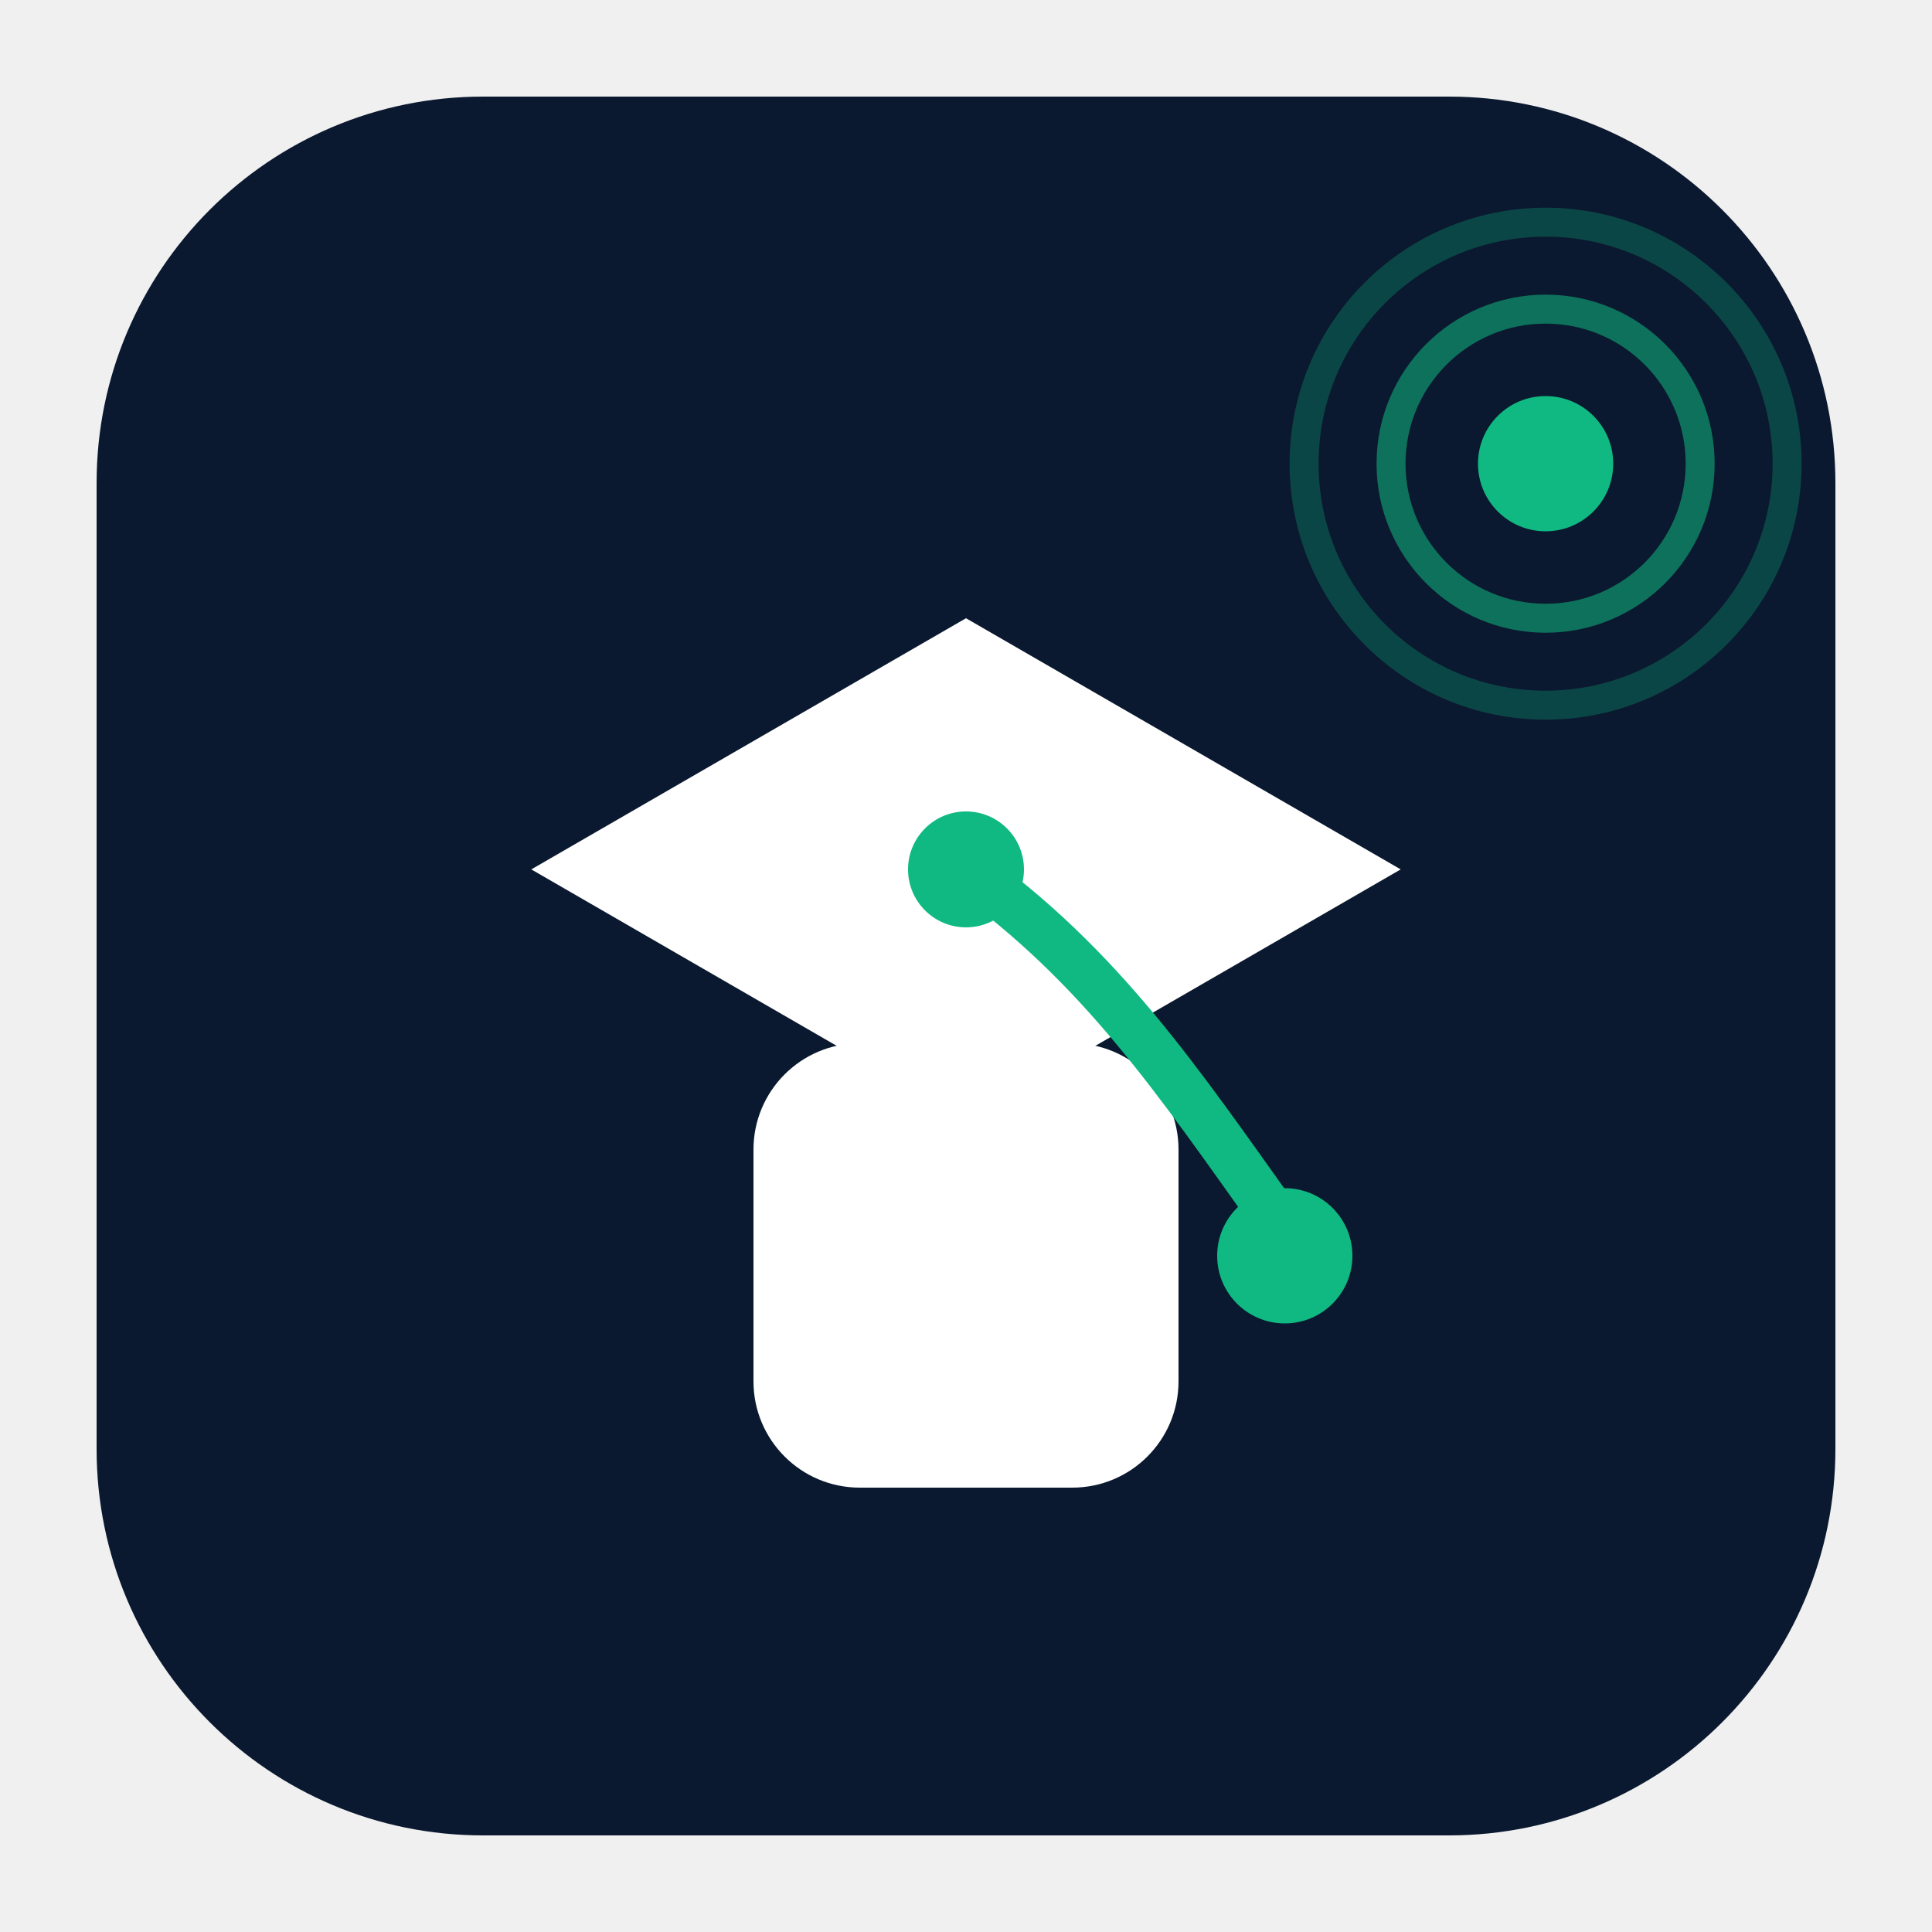
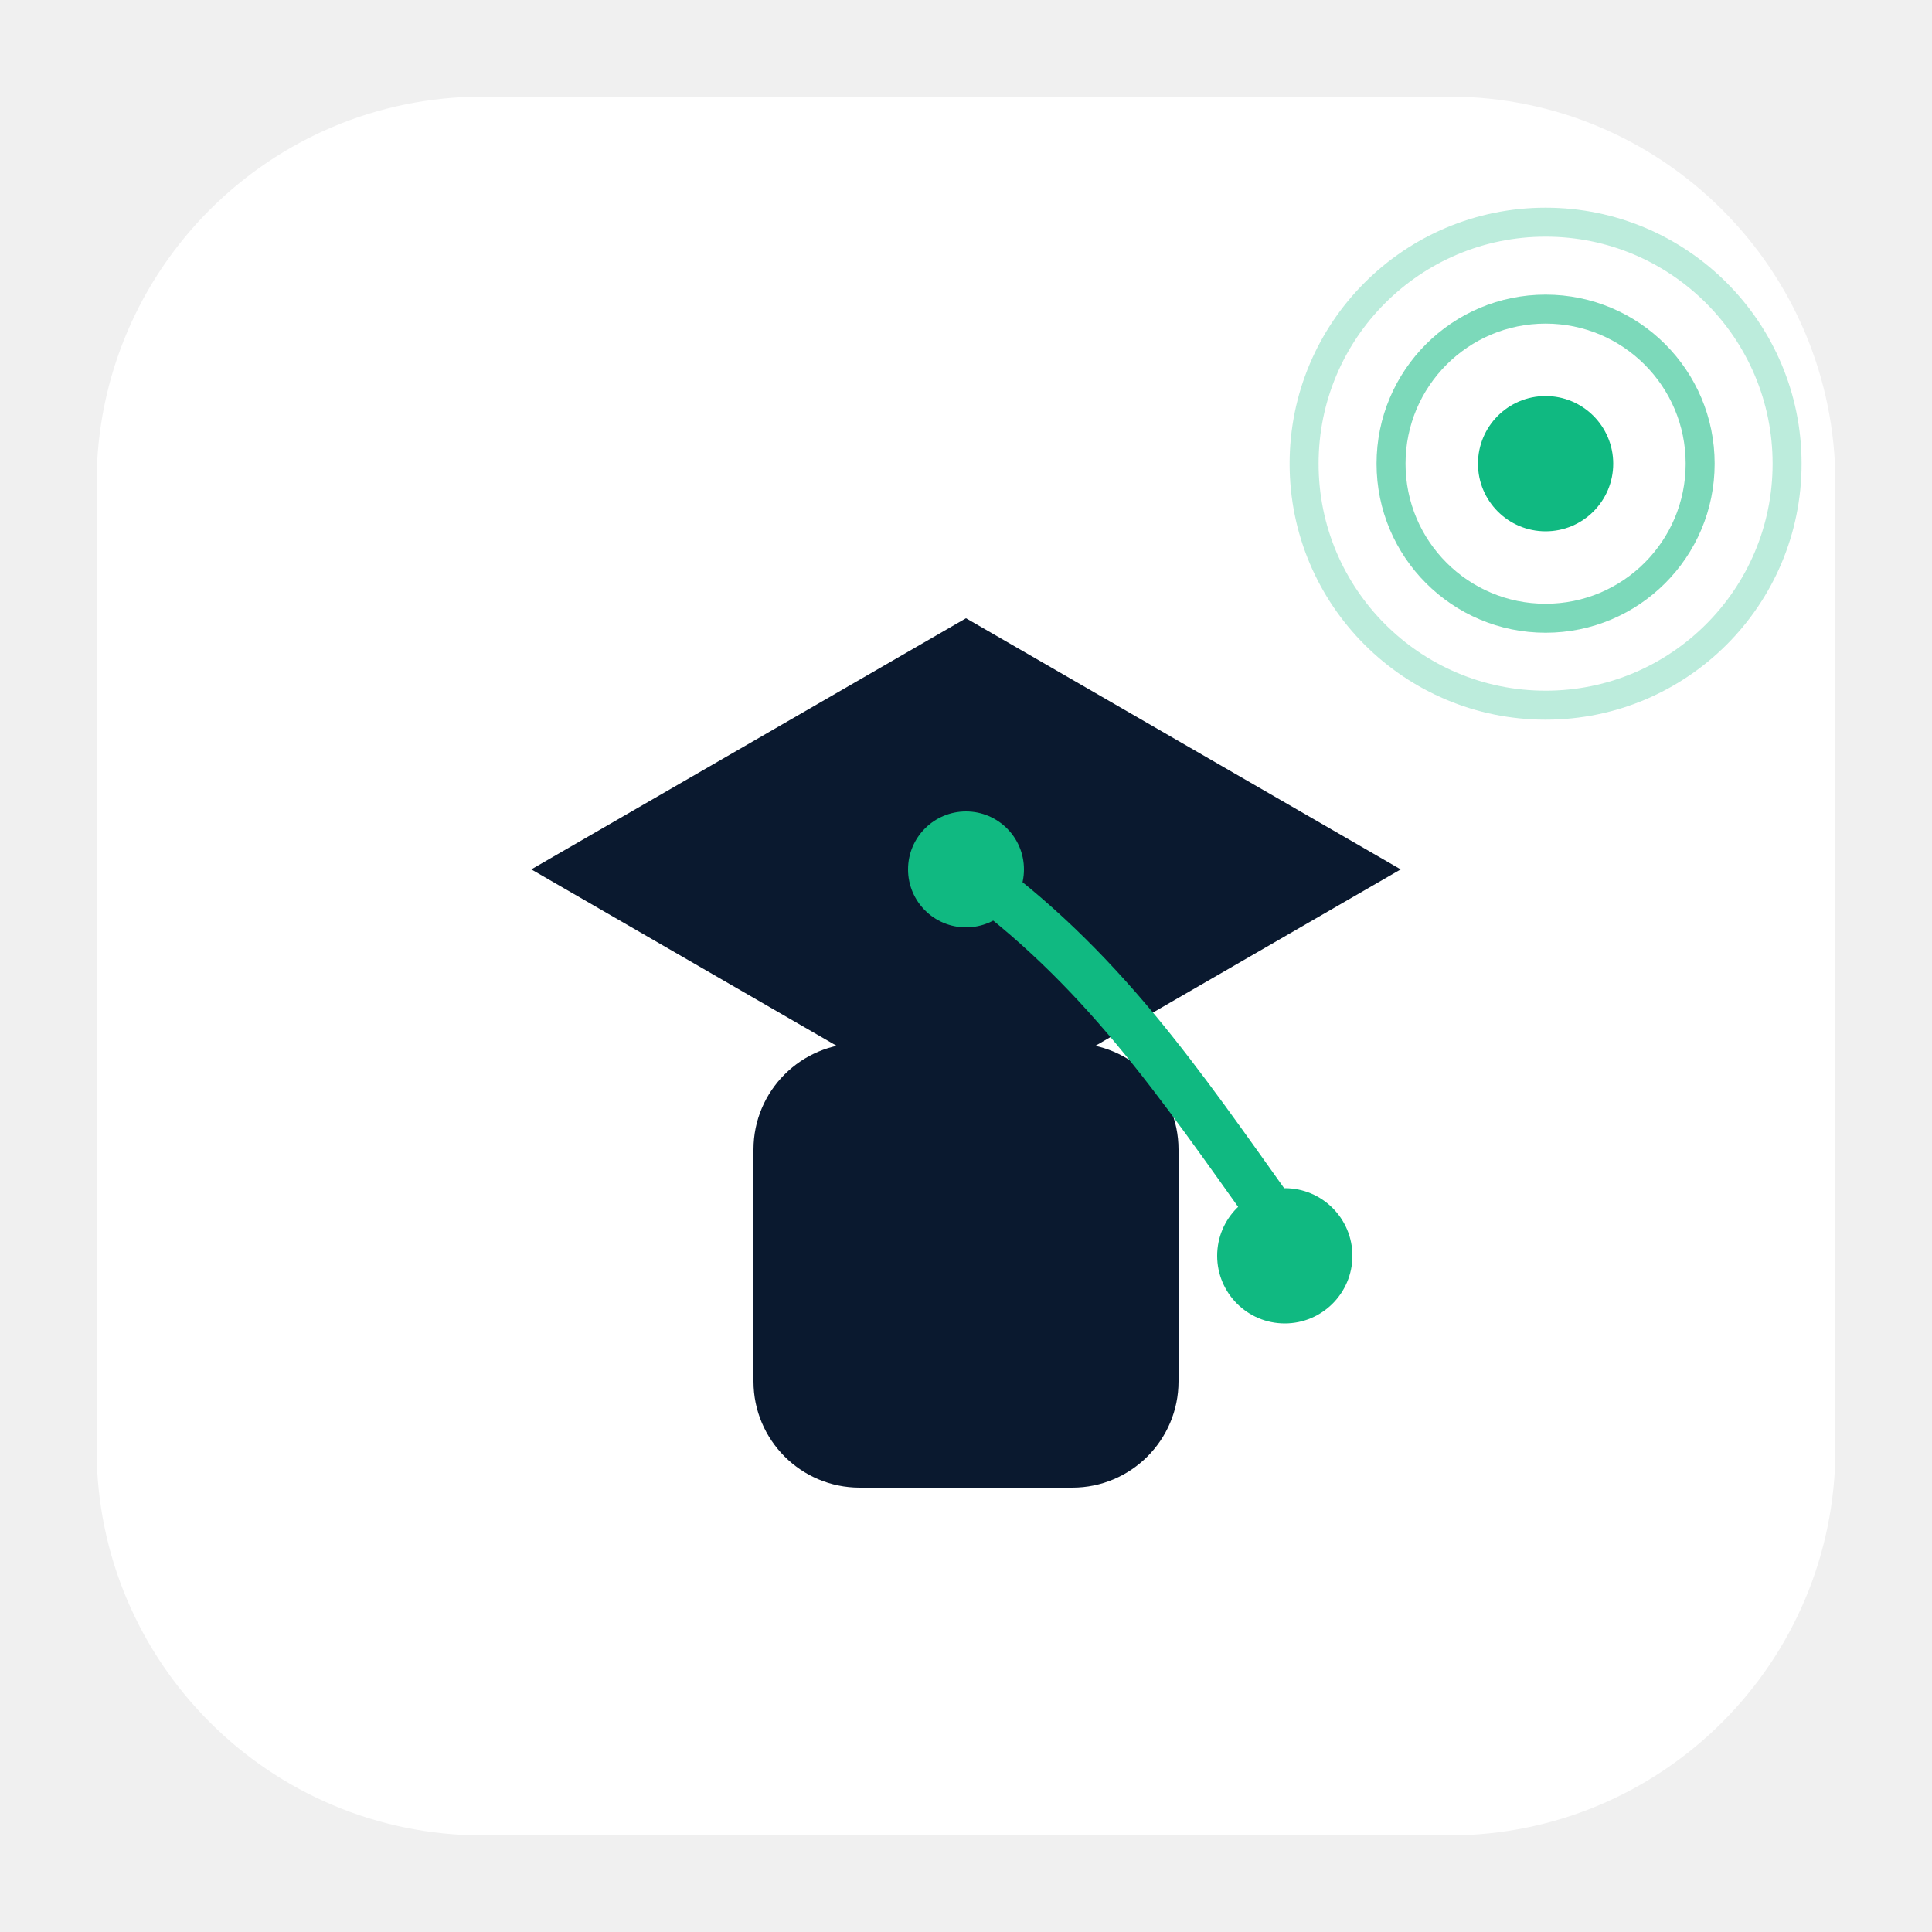
<svg xmlns="http://www.w3.org/2000/svg" viewBox="0 0 200 200">
  <defs>
-     <clipPath id="iconClip">
+     <clipPath id="iconClipLight">
      <rect x="10" y="10" width="180" height="180" rx="40" />
    </clipPath>
  </defs>
-   <rect x="10" y="10" width="180" height="180" rx="40" fill="#0A192F" />
-   <g clip-path="url(#iconClip)">
-     <polygon points="100,64 145,90 100,116 55,90" fill="#FFFFFF" />
-     <rect x="78" y="108" width="44" height="46" rx="11" fill="#FFFFFF" />
+   <rect x="10" y="10" width="180" height="180" rx="40" fill="#FFFFFF" />
+   <g clip-path="url(#iconClipLight)">
+     <polygon points="100,64 145,90 100,116 55,90" fill="#0A192F" />
+     <rect x="78" y="108" width="44" height="46" rx="11" fill="#0A192F" />
    <circle cx="100" cy="90" r="6" fill="#10B981" />
    <path d="M100,90 C114,100 122,112 132,126" stroke="#10B981" stroke-width="5" fill="none" stroke-linecap="round" />
    <circle cx="133" cy="130" r="7" fill="#10B981" />
    <circle cx="160" cy="48" r="25" fill="none" stroke="#10B981" stroke-width="3" opacity="0.28" />
    <circle cx="160" cy="48" r="16" fill="none" stroke="#10B981" stroke-width="3" opacity="0.55" />
    <circle cx="160" cy="48" r="7" fill="#10B981" />
  </g>
</svg>
